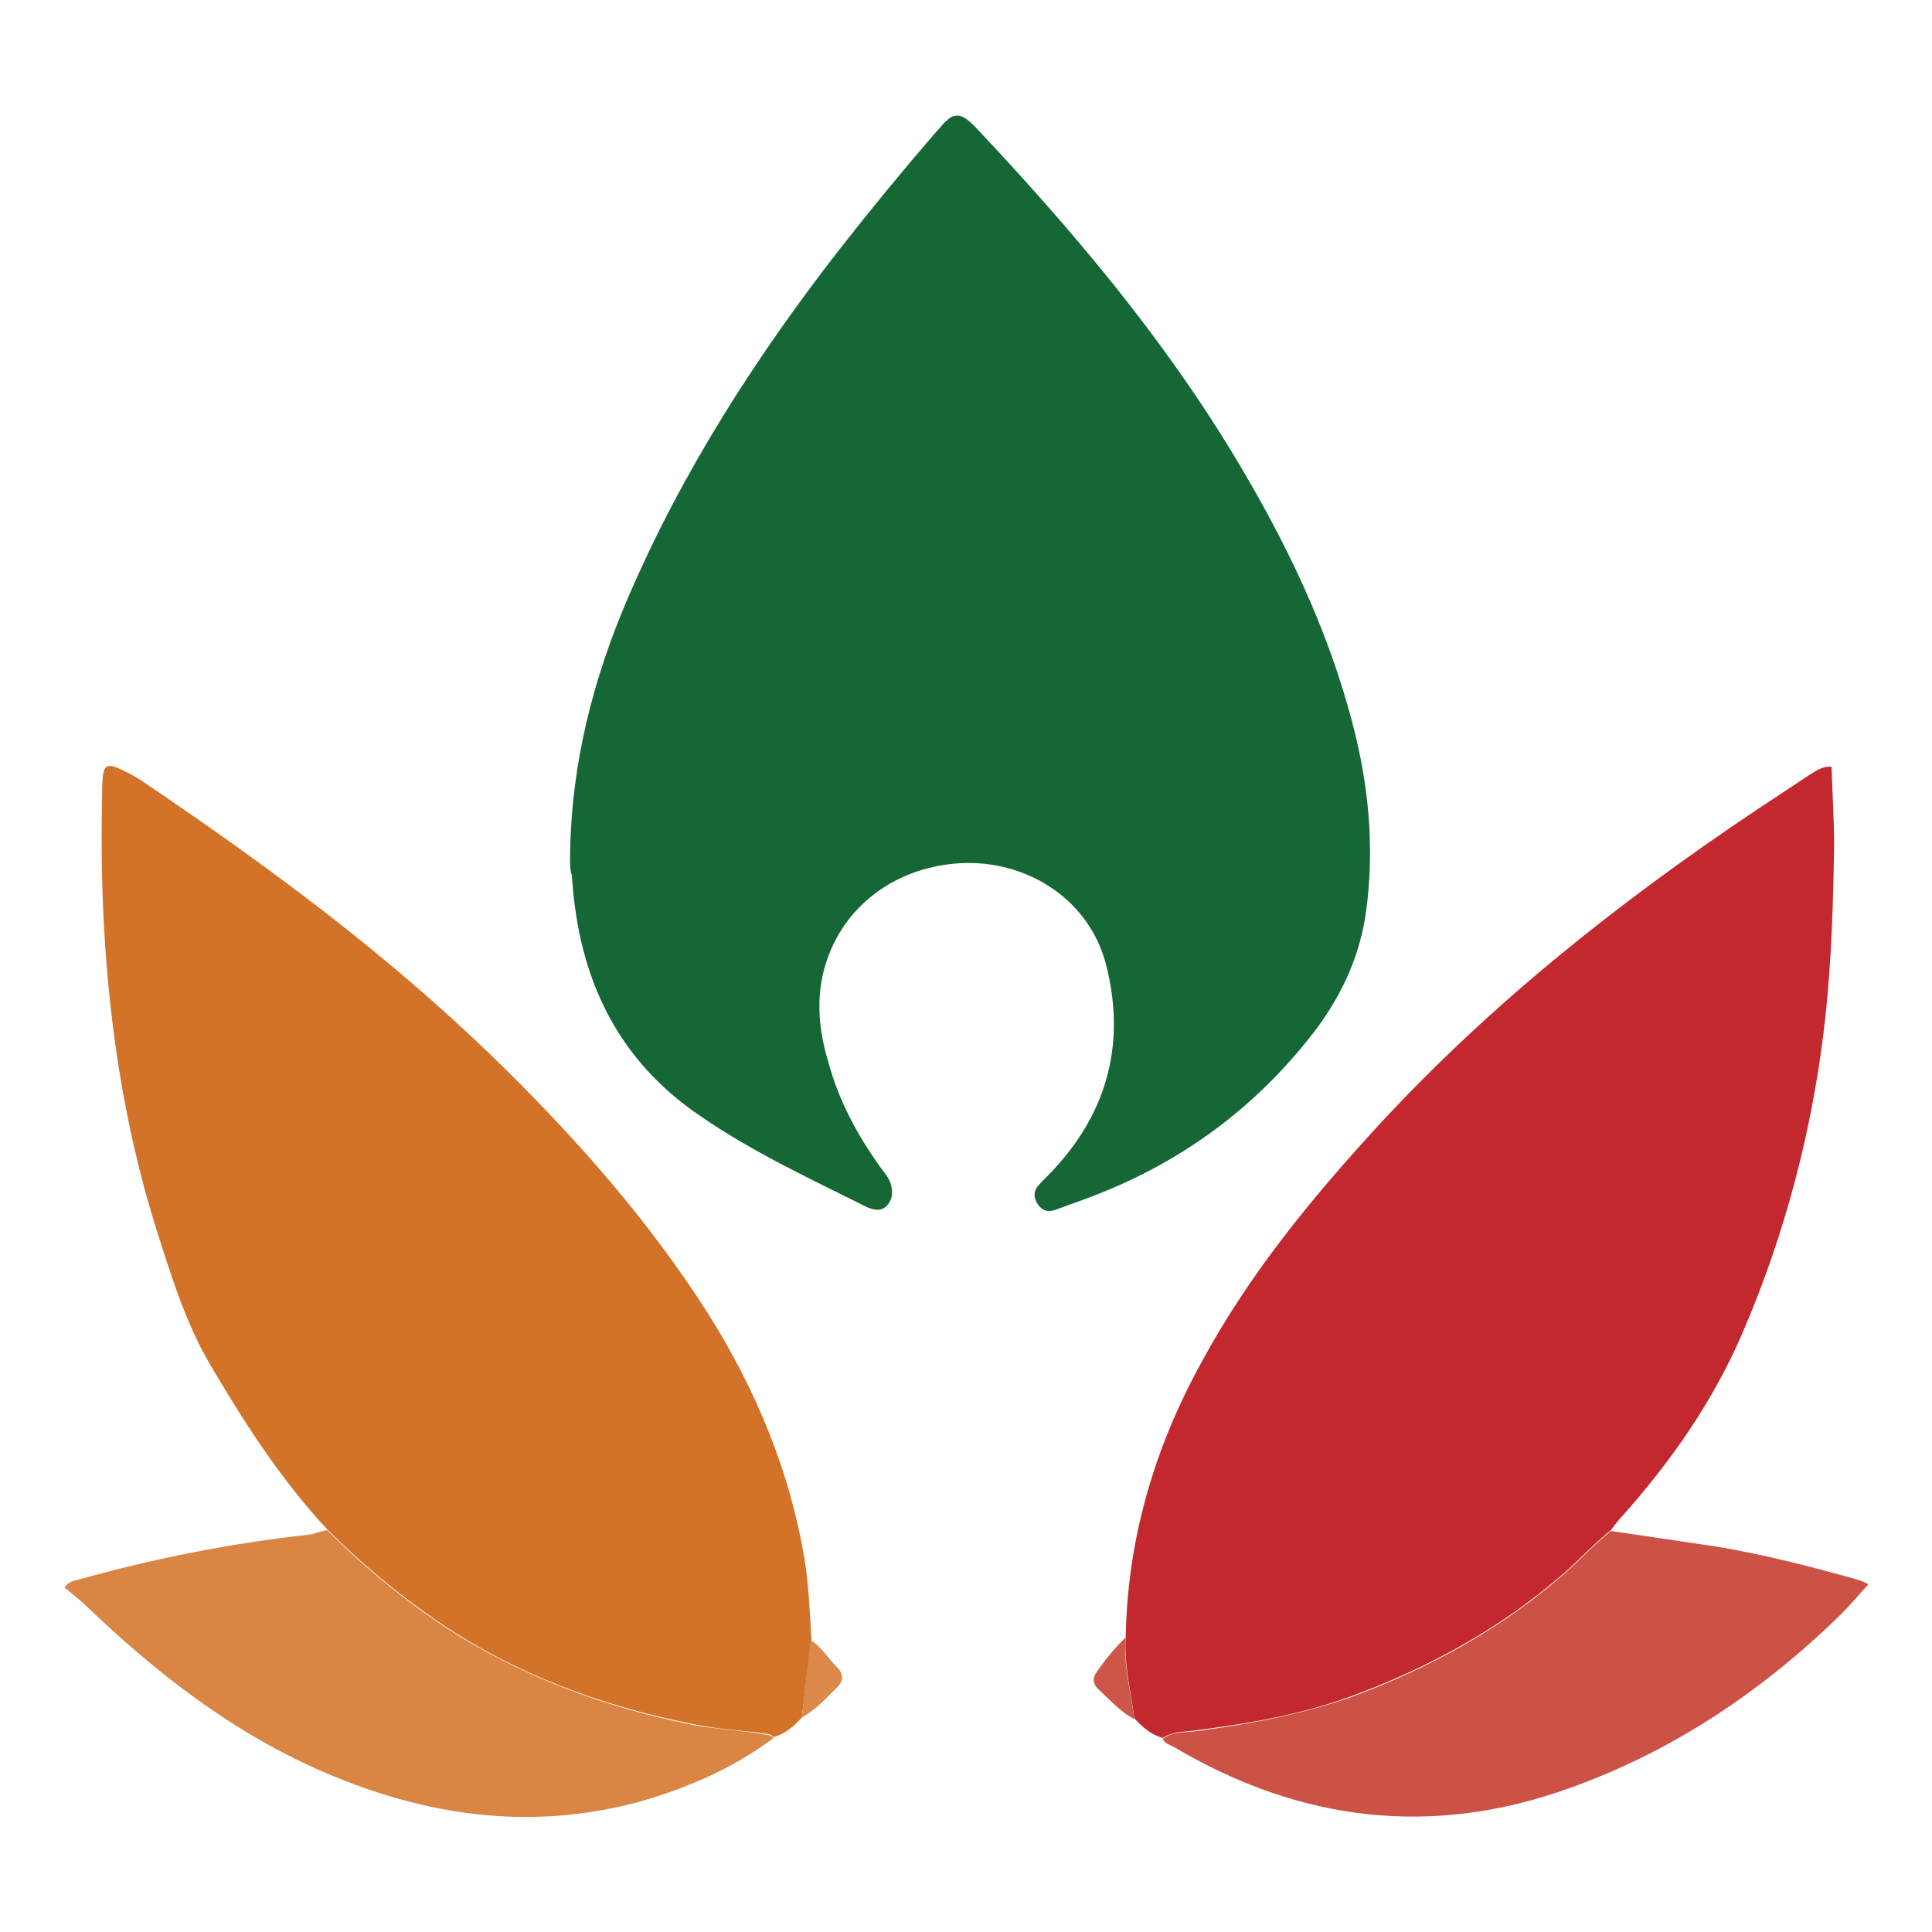
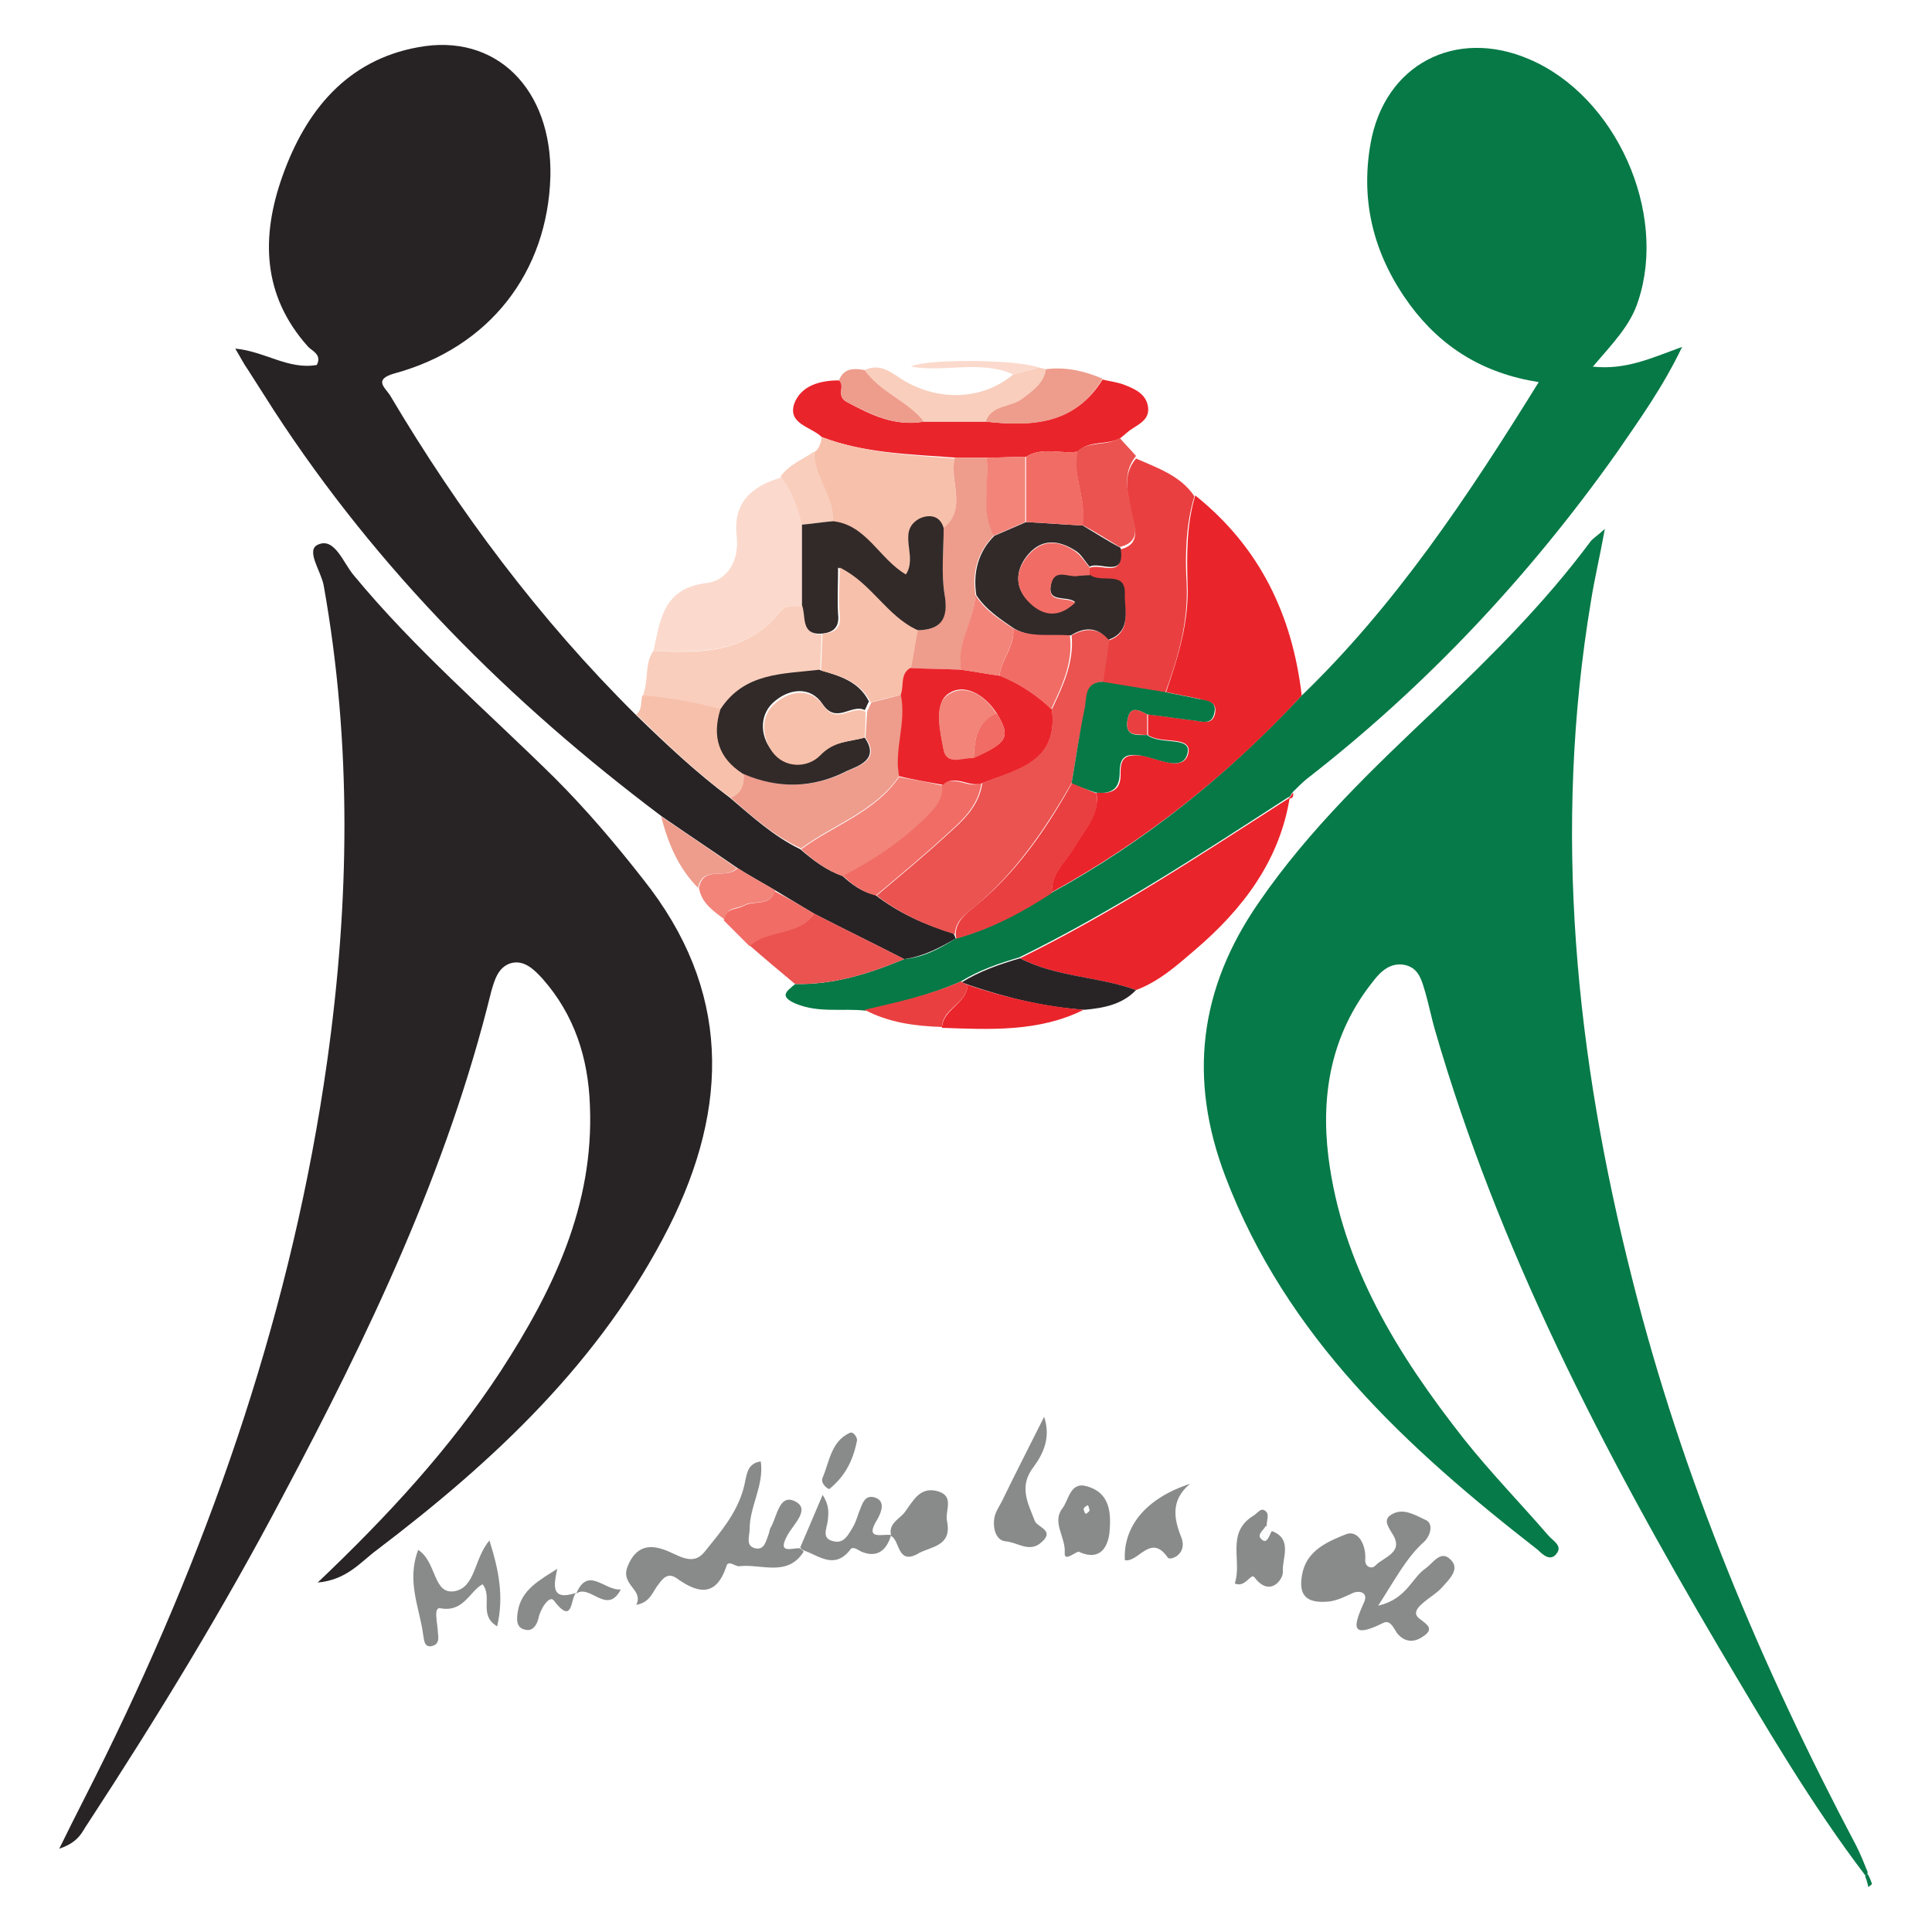
<svg xmlns="http://www.w3.org/2000/svg" version="1.1" id="Layer_1" x="0px" y="0px" viewBox="0 0 225 225" style="enable-background:new 0 0 225 225;" xml:space="preserve">
  <style type="text/css">
- 	.st0{fill:#156736;}
- 	.st1{fill:#C3282E;}
- 	.st2{fill:#D37229;}
- 	.st3{fill:#DA8544;}
- 	.st4{fill:#CB5244;}
- 	.st5{fill:#CC5749;}
- 	.st6{fill:#DB884A;}
+ 	.st0{fill:#282425;}
+ 	.st1{fill:#067A48;}
+ 	.st2{fill:#067946;}
+ 	.st3{fill:#272324;}
+ 	.st4{fill:#EA242B;}
+ 	.st5{fill:#EA3F40;}
+ 	.st6{fill:#FBDACD;}
+ 	.st7{fill:#F7C0AB;}
+ 	.st8{fill:#898A8A;}
+ 	.st9{fill:#F9CEBD;}
+ 	.st10{fill:#EA5350;}
+ 	.st11{fill:#EE9C8C;}
+ 	.st12{fill:#F16C65;}
+ 	.st13{fill:#F28479;}
+ 	.st14{fill:#312A29;}
+ 	.st15{fill:#FCFDFC;}
</style>
  <g>
-     <path class="st0" d="M66.4,99c0.2-10.2,2.7-20,6.7-29.3C79.4,55,88,41.6,97.8,29c3.6-4.6,7.3-9.1,11.1-13.5   c0.5-0.5,0.9-1.1,1.4-1.5c0.7-0.7,1.5-0.7,2.3-0.1c0.4,0.3,0.7,0.6,1,0.9c11.2,11.9,21.7,24.3,30.2,38.4c5.9,9.8,10.8,19.9,13.7,31   c1.9,7.2,2.6,14.5,1.6,21.9c-0.7,5.1-2.7,9.5-5.7,13.6c-7.1,9.4-16.2,16-27.2,20c-1.1,0.4-2.2,0.8-3.3,1.2c-0.9,0.3-1.5,0.1-2-0.6   c-0.5-0.7-0.6-1.5,0-2.2c0.6-0.7,1.3-1.3,1.9-2c6.3-6.8,8.3-14.9,6-23.8c-1.9-7.3-8.7-11.9-16.3-11.8c-8,0.2-14.5,5-16.5,12.3   c-1,3.7-0.6,7.4,0.5,11c1.2,4.4,3.3,8.3,6,12.1c0.5,0.7,1.1,1.3,1.3,2.2c0.2,0.9,0.1,1.7-0.6,2.4c-0.7,0.6-1.4,0.4-2.2,0.1   c-6.6-3.3-13.3-6.4-19.4-10.6c-8.6-5.8-13.2-14-14.6-24.1c-0.2-1.3-0.3-2.6-0.4-3.9C66.3,101,66.4,100,66.4,99z" />
-     <path class="st1" d="M131.1,190.7c0.2-11.4,3.3-22,8.8-32c5.5-10.2,12.8-19.1,20.6-27.6c13.1-14.2,28.1-26.1,44.1-36.8   c2.1-1.4,4.1-2.7,6.2-4.1c0.7-0.4,1.4-1,2.5-0.9c0.1,3.1,0.3,6.1,0.3,9.2c-0.1,6.6-0.3,13.2-1,19.8c-1.4,12.8-4.6,25.2-9.7,37   c-3.4,7.9-8.3,14.9-14,21.3c-0.5,0.5-0.9,1.1-1.3,1.6c-2,1.6-3.8,3.6-5.8,5.3c-7.3,6.3-15.6,10.8-24.6,14.1   c-5.8,2.1-11.7,3.1-17.8,3.9c-1.3,0.2-2.8,0.1-4,0.9c-1.4-0.4-2.4-1.3-3.3-2.3C131.7,197,130.9,193.9,131.1,190.7z" />
-     <path class="st2" d="M93.4,200c-0.9,1-1.9,1.9-3.3,2.3c-0.3-0.3-0.6-0.4-1-0.4c-2.7-0.4-5.5-0.5-8.3-1.1   c-10.7-2.1-20.7-5.8-29.7-11.9c-4.7-3.2-9-6.8-13-10.8c-5.4-5.8-9.7-12.5-13.7-19.3c-2.5-4.3-4.1-9.1-5.6-13.8   c-4-12.1-6-24.5-6.7-37.3c-0.3-5.4-0.3-10.7-0.2-16.1c0.1-2.7,0.4-2.9,2.8-1.7c0.8,0.4,1.5,0.8,2.2,1.3   c14.2,9.6,27.9,19.7,40.3,31.7c9.5,9.2,18.3,19.1,25.4,30.3c5.5,8.8,9.4,18.2,11.1,28.4c0.5,3.1,0.6,6.2,0.8,9.3   C94.1,194.1,93.7,197.1,93.4,200z" />
-     <path class="st3" d="M38.1,178.2c4,4,8.3,7.6,13,10.8c9.1,6.1,19.1,9.8,29.7,11.9c2.7,0.5,5.5,0.6,8.3,1.1c0.4,0.1,0.8,0.1,1,0.4   c-4.8,3.6-10.2,5.9-15.9,7.5c-12.5,3.3-24.5,1.6-36.2-3.4c-10.8-4.6-19.9-11.7-28.3-19.8c-0.7-0.6-1.4-1.2-2.2-1.8   c0.5-0.7,1-0.8,1.5-0.9c8.9-2.5,18-4.3,27.2-5.3C36.9,178.5,37.5,178.3,38.1,178.2z" />
-     <path class="st4" d="M135.4,202.5c1.2-0.9,2.6-0.7,4-0.9c6-0.8,12-1.9,17.8-3.9c9-3.3,17.3-7.8,24.6-14.1c2-1.7,3.8-3.7,5.8-5.3   c4.1,0.6,8.1,1.2,12.2,1.8c5.5,0.9,10.9,2.3,16.3,3.8c0.4,0.1,0.9,0.3,1.5,0.6c-1.1,1.2-2.1,2.4-3.2,3.5   c-9.1,8.9-19.5,15.9-31.5,20.2c-16,5.8-31.4,4-46.1-4.7C136.2,203.2,135.6,203,135.4,202.5z" />
-     <path class="st5" d="M131.1,190.7c-0.3,3.2,0.6,6.3,1,9.5c-1.6-0.8-2.8-2.2-4.1-3.4c-0.8-0.7-0.8-1.4-0.2-2.2   C128.8,193.2,129.9,191.8,131.1,190.7z" />
-     <path class="st6" d="M93.4,200c0.3-3,0.7-6,1-9c1.3,0.8,2.1,2.2,3.2,3.3c0.7,0.8,0.6,1.5-0.1,2.2C96.1,197.9,94.9,199.2,93.4,200z" />
+     <path class="st0" d="M6.9,215.3c2-4.1,3.8-7.5,5.4-10.8c12.6-25.7,21.8-52.5,25.8-80.9c2.6-18.5,2.9-36.9-0.4-55.4   c-0.3-1.7-2.2-4.2-0.6-4.8c1.9-0.8,2.9,2.2,4.1,3.6c7.1,8.6,15.5,15.8,23.4,23.6c3.7,3.7,7.1,7.7,10.3,11.8   c10.2,12.8,10.1,26.4,3,40.5c-7.9,15.6-20.3,27.2-34,37.6c-1.9,1.4-3.5,3.5-6.9,3.8c8.2-7.8,15.4-15.6,21.3-24.6   c6.1-9.4,10.9-19.3,10.4-31c-0.2-5.5-1.8-10.5-5.5-14.7c-1-1.1-2.2-2.3-3.8-1.8c-1.4,0.5-1.8,1.9-2.2,3.3   c-5.1,20.8-14.3,40-24.3,58.8c-6.9,13.1-14.6,25.7-22.7,38.1C9.6,213.2,9.3,214.5,6.9,215.3z" />
+     <path class="st1" d="M217.3,218.5c-6.4-8.4-11.7-17.5-17.1-26.6c-13.5-22.9-25.7-46.4-33.1-72c-0.4-1.4-0.7-2.9-1.1-4.3   c-0.4-1.3-0.7-2.8-2.3-3.2c-1.7-0.4-2.9,0.7-3.8,1.9c-4.8,6-6.1,13-5.2,20.4c1.6,12.7,8.1,23.1,15.8,32.9c3.1,3.9,6.6,7.5,9.8,11.2   c0.5,0.6,1.7,1.2,1,2.1c-0.7,1-1.6,0.2-2.2-0.4c-15.3-11.9-29.3-24.8-36.4-43.5c-4.3-11.3-3.1-21.8,3.9-31.9   c5.9-8.6,13.4-15.7,20.9-22.8c6.3-6,12.5-12.2,17.7-19.2c0.3-0.4,0.7-0.6,1.7-1.5c-0.6,3.3-1.2,5.8-1.6,8.3   c-4.5,26.8-1.8,53.1,4.8,79.1c5.8,23.1,15,45,26.1,66c0.5,1,0.9,2,1.3,3C217.5,218.3,217.4,218.4,217.3,218.5z" />
+     <path class="st2" d="M100.8,117.7c-2.7-0.3-5.4,0.3-8.1-0.8c-2.1-0.9-1-1.5-0.1-2.3c4.5,0.1,8.6-1.2,12.7-2.9   c2.2-0.2,4.1-1.2,6-2.4c4-1.1,7.7-3.1,11.1-5.3c11-6,20.6-13.8,29.1-22.9c11-10.6,19.4-23.2,27.7-36.6c-6.4-1-11.3-4-15-9   c-4.1-5.6-5.8-11.8-4.6-18.7c1.6-9.3,9.9-13.6,18.5-9.9c10.1,4.3,16.1,17.8,12.7,28.1c-0.9,2.9-3,5-5.3,7.7c3.9,0.4,6.8-1,10.4-2.3   c-2.3,4.8-5,8.5-7.6,12.3c-10.2,14.4-22.2,27.2-36.1,38c-0.6,0.5-1.1,1-1.6,1.5c-0.2,0.2-0.3,0.5-0.5,0.7c0,0,0-0.1,0-0.1   c-10.2,6.6-20.4,13.3-31.4,18.7c-2.4,0.7-4.7,1.5-6.8,2.8C108.3,115.9,104.5,116.8,100.8,117.7z" />
+     <path class="st3" d="M111.3,109.3c-1.9,1.1-3.8,2.1-6,2.4c-3.5-1.8-7-3.5-10.5-5.3c-1.5-0.9-3-1.8-4.5-2.7c-1.5-0.9-3-1.7-4.4-2.6   c-2.9-2-5.9-4-8.8-6C59.4,81.8,44,66.4,31.9,47.8c-1-1.6-2-3.1-3-4.7c-0.5-0.7-0.9-1.5-1.5-2.5c3.4,0.3,6.2,2.5,9.5,1.9   c0.6-1.2-0.5-1.6-1-2.1c-5.4-6-5.5-12.9-3-19.9C35.6,12.9,40.4,7,48.7,5.5c9.1-1.7,15.6,4.9,15.4,15C63.8,31.7,57,40.5,45.9,43.5   c-2.4,0.7-1.1,1.6-0.5,2.5c8,13.5,17.4,26.1,28.6,37.2c3.5,3.4,7.1,6.8,11,9.7c2.6,2.2,5.1,4.5,8.2,6c1.5,1.3,3.1,2.5,4.9,3.1   c1.1,1,2.3,1.9,3.8,2.2c2.7,2.1,5.8,3.5,9.1,4.5C111.2,108.9,111.2,109.1,111.3,109.3z" />
+     <path class="st4" d="M151.6,81c-8.5,9.2-18.2,16.9-29.1,22.9c-0.1-2.3,1.7-3.6,2.7-5.4c1.1-2,2.9-3.7,2.5-6.2   c1.8,0.2,2.9-0.3,2.8-2.3c0-1.7,0.5-2.2,2.5-2c1.8,0.3,4.9,2,5.4-0.3c0.4-2.1-3.2-1-4.7-2.1c0-0.8,0-1.6,0-2.4   c1.8,0.2,3.6,0.5,5.4,0.7c0.9,0.1,2.1,0.6,2.4-0.8c0.3-1.5-1-1.4-1.8-1.7c-1.3-0.3-2.6-0.5-3.9-0.8c1.4-4.1,2.7-8.2,2.5-12.7   c-0.1-3.4-0.1-6.9,0.9-10.2C146.7,63.7,150.5,71.6,151.6,81z" />
+     <path class="st4" d="M118.8,111.6c11-5.4,21.1-12.1,31.4-18.7c-1.2,7.4-5.5,13-11,17.7c-2.1,1.8-4.2,3.7-6.9,4.7   C127.8,113.7,123,113.8,118.8,111.6z" />
+     <path class="st5" d="M139.1,57.8c-1,3.3-1.1,6.8-0.9,10.2c0.2,4.5-1,8.6-2.5,12.7c-2.4-0.4-4.9-0.8-7.3-1.2   c0.2-1.6,0.5-3.3,0.7-4.9c2.8-1,1.8-3.6,1.8-5.4c0.1-2.6-2.9-1-4.1-2.1c0-0.3,0-0.6,0-0.9c1.2-0.8,4.2,1.4,3.6-2.2   c2.6-0.6,1.7-2.6,1.4-4.1c-0.4-2.3-1.2-4.5,0.5-6.5C134.8,54.5,137.5,55.4,139.1,57.8z" />
+     <path class="st4" d="M95.7,50.9c-1.2-1.2-4-1.5-3.2-3.9c0.8-2.1,3-2.7,5.2-2.7c0.8,0.6-0.4,1.8,0.9,2.5c2.8,1.5,5.6,2.9,9,2.3   c2.4,0,4.8,0,7.2,0c5.3,0.6,10.4,0.3,13.6-4.9c0.8,0.2,1.7,0.3,2.5,0.6c1.3,0.5,2.6,1.1,2.8,2.6c0.2,1.5-1.1,2-2.1,2.7   c-0.4,0.3-0.7,0.6-1.1,0.9c-1.5,0.9-3.6,0.2-5,1.6c-2,0.3-4.1-0.6-6,0.6c-1.5,0-3,0.1-4.4,0.1c-1.2,0-2.5,0-3.7,0   C106,52.9,100.7,52.8,95.7,50.9z" />
+     <path class="st6" d="M76.1,75.8c0.8-3.6,1.1-7.3,6.2-7.9c2.4-0.3,3.8-2.6,3.5-5.4c-0.5-4,1.8-5.9,5.2-6.9c1.3,1.7,2,3.6,2.5,5.6   c0,3.1,0,6.3,0,9.4c-0.9,0-1.9-0.2-2.5,0.5C87.1,76.1,81.7,76,76.1,75.8z" />
+     <path class="st7" d="M95.7,50.9c5,1.9,10.3,2.1,15.5,2.5c-0.7,2.7,1.5,5.8-1.3,8.2c-0.5-1.8-2.2-1.5-3-1c-2.3,1.5,0,4.3-1.4,6.4   c-3.2-1.8-4.6-5.8-8.5-6.2c0.1-2.9-2.2-5.2-2.2-8.1C95.5,52.2,95.6,51.5,95.7,50.9z" />
+     <path class="st8" d="M160.5,187c3.4-0.8,3.9-3.3,5.6-4.4c0.8-0.6,1.7-2.1,2.8-1c1.2,1.1-0.1,2.3-0.9,3.2c-0.6,0.7-1.5,1.2-2.3,1.9   c-0.6,0.5-1.2,1.2-0.4,1.8c0.9,0.7,1.8,1.2,0.4,2.1c-1,0.7-2.1,0.7-3-0.4c-0.4-0.6-0.8-1.6-1.6-1.2c-4.2,2.1-3.3,0-2.2-2.5   c0.4-1-0.5-1.3-1.3-1c-0.9,0.4-1.6,0.8-2.7,1c-2.8,0.3-3.8-0.7-3.2-3.4c0.6-2.6,3-3.6,5-4.4c1.4-0.6,2.4,1.1,2.3,2.9   c-0.1,0.9,0.8,1.2,1.2,0.7c1-1,3.3-1.5,2-3.6c-0.6-1-1.2-1.8,0-2.4c1.3-0.7,2.7,0.2,3.8,0.7c1,0.4,0.6,1.9-0.2,2.6   C163.8,181.4,162.5,183.9,160.5,187z" />
+     <path class="st9" d="M76.1,75.8c5.5,0.3,11,0.3,14.9-4.7c0.6-0.7,1.6-0.5,2.5-0.5c0.6,1.2-0.2,3.3,2.2,3.3   c-0.1,1.4-0.1,2.9-0.2,4.3c-4.3,0.4-8.8,0.3-11.5,4.6c-3-0.8-6-1.4-9.2-1.6C75.6,79.4,75,77.3,76.1,75.8z" />
+     <path class="st8" d="M93.6,180.7c-1.9,3-4.9,1.4-7.5,1.7c-0.4,0.1-1.3-0.8-1.5,0c-1.2,3.6-3.3,3.2-5.8,1.4c-1-0.7-1.6,0-2.1,0.7   c-0.7,0.8-0.9,2.1-2.6,2.4c0.9-1.8-1.9-2.3-1-4.5c1.5-3.7,4.5-1.8,5.9-1.2c2.3,1,2.8-0.2,3.8-1.4c1.8-2.2,3.5-4.5,4-7.4   c0.2-0.8,0.3-2,1.8-2.2c0.4,2.8-1.3,5.2-1.3,7.9c0,0.8-0.5,1.9,0.6,2.2c1.1,0.3,1.3-0.8,1.6-1.6c0.1-0.2,0.1-0.5,0.2-0.7   c0.8-1.3,1-4,2.8-3.2c2,0.9-0.1,2.7-0.8,4c-1.2,2.2,0.4,1.5,1.4,1.5C93.3,180.4,93.4,180.5,93.6,180.7z" />
+     <path class="st10" d="M94.8,106.4c3.5,1.8,7,3.5,10.5,5.3c-4.1,1.7-8.2,3-12.7,2.9c-1.8-1.5-3.6-3-5.3-4.5   C89.4,108.1,93,109,94.8,106.4z" />
+     <path class="st7" d="M74.8,81c3.1,0.2,6.2,0.8,9.2,1.6c-1,3.1-0.2,5.6,2.6,7.5c0.1,1.3-0.2,2.3-1.5,2.8c-4-2.9-7.5-6.3-11-9.7   C74.8,82.7,74.6,81.8,74.8,81z" />
+     <path class="st0" d="M118.8,111.6c4.2,2.2,9.1,2.1,13.5,3.7c-1.6,1.7-3.8,2.1-6,2.3c-4.6-0.3-9.1-1.4-13.5-2.9   c-0.3-0.1-0.5-0.2-0.8-0.3C114.1,113.1,116.4,112.3,118.8,111.6z" />
+     <path class="st10" d="M125.4,52.6c1.4-1.3,3.5-0.6,5-1.6c0.6,0.7,1.3,1.4,1.9,2.1c-1.7,2.1-0.9,4.3-0.5,6.5   c0.3,1.5,1.2,3.5-1.4,4.1c-1.5-0.9-2.9-1.8-4.4-2.6C126.6,58.3,124.9,55.5,125.4,52.6z" />
+     <path class="st9" d="M114.8,49.1c-2.4,0-4.8,0-7.2,0c-2-2.4-5.2-3.3-6.9-6c1.9-0.9,3.2,0.4,4.7,1.3c4.2,2.4,9.2,2.1,12.6-0.8   c1-0.3,2-0.5,3-0.8c0.3,0.1,0.5,0.1,0.8,0.2c-0.2,1.7-1.5,2.5-2.7,3.4C117.8,47.5,115.6,47.1,114.8,49.1z" />
+     <path class="st8" d="M57,179.4c1.1,3.5,1.7,6.5,0.9,10c-2.2-1.3-0.5-3.4-1.7-4.9c-1.5,0.8-2.2,3.3-4.9,2.8   c-0.9-0.2-0.3,1.9-0.3,2.9c0.1,0.7,0.1,1.3-0.7,1.5c-0.9,0.2-0.9-0.7-1-1.2c-0.4-3.2-2-6.3-0.6-10c2.2,1.4,1.7,5.3,4.3,4.8   C55.4,184.8,55.2,181.5,57,179.4z" />
+     <path class="st11" d="M114.8,49.1c0.7-2,2.9-1.6,4.3-2.7c1.2-0.9,2.5-1.8,2.7-3.4c2.3-0.3,4.5,0.2,6.6,1.1   C125.2,49.5,120.2,49.7,114.8,49.1z" />
+     <path class="st4" d="M112.7,114.7c4.4,1.5,8.9,2.5,13.5,2.9c-5.2,2.6-10.9,2.3-16.5,2.1C109.8,117.5,112.6,116.9,112.7,114.7z" />
+     <path class="st8" d="M138.6,172.8c-2.3,1.9-1.9,4.1-1,6.3c0.7,1.9-1.3,2.7-1.6,2.3c-2-2.9-3.4,0.6-5,0.3   C130.8,177.8,133.4,174.5,138.6,172.8z" />
+     <path class="st8" d="M121.6,165c0.8,2.4-0.1,4.3-1.2,5.8c-1.8,2.3-0.7,4.2,0.1,6.3c0.3,0.8,2.4,1.1,0.8,2.5c-1.4,1.3-2.8,0-4.2-0.1   c-1.1-0.1-1.5-1.5-1.3-2.7c0.1-0.7,0.6-1.4,0.9-2C118.3,171.5,120,168.2,121.6,165z" />
+     <path class="st8" d="M93.2,180.2c0.8-1.9,1.6-3.7,2.6-6.1c0.8,1.2,0.7,2.1,0.6,3c-0.1,0.9-0.8,2.1,0.7,2.4c1.2,0.3,1.7-0.8,2.2-1.6   c0.3-0.5,0.5-1.1,0.7-1.7c0.4-0.9,0.6-2.2,1.9-1.8c1.2,0.4,0.8,1.6,0.3,2.5c-1.7,2.7,0.8,1.6,1.7,1.9l-0.1-0.1   c-0.5,1.8-1.6,2.8-3.5,2c-0.4-0.2-1-0.7-1.3-0.2c-1.8,2.3-3.6,0.7-5.3,0.1C93.4,180.5,93.3,180.4,93.2,180.2z" />
+     <path class="st8" d="M148.1,178.3c2.5,0.9,1.2,3.2,1.3,4.7c0.1,0.9-1.5,3.1-3.3,0.7c-0.4-0.6-1.1,1.3-2.3,0.7   c0.9-2.6-1.1-5.9,2.2-7.9c0.5-0.3,0.9-1.1,1.5-0.4c0.3,0.3,0,1.1,0,1.7c-0.2,0.5-1.2,1.1-0.4,1.6   C147.6,179.7,147.8,178.8,148.1,178.3z" />
+     <path class="st8" d="M103.8,178.9c-0.4-1.4,0.8-1.9,1.5-2.7c1-1.3,1.8-3.2,4-2.5c1.9,0.6,0.7,2.3,1,3.5c0.6,3-2.1,2.9-3.5,3.8   C104.5,182.2,104.8,179.4,103.8,178.9C103.7,178.8,103.8,178.9,103.8,178.9z" />
+     <path class="st12" d="M94.8,106.4c-1.8,2.7-5.4,1.8-7.5,3.8c-1-1-2-2-3-3c0.1-1.5,1.4-1.2,2.3-1.7c1.2-0.7,3.1,0.1,3.6-1.7   C91.8,104.6,93.3,105.5,94.8,106.4z" />
+     <path class="st8" d="M125.6,180.7c-0.6,0.2-1.7,1.2-1.6,0.1c0.1-1.8-1.5-3.5-0.3-5.1c0.8-1,0.9-3.2,2.9-2.6   c2.8,0.8,2.8,3.3,2.6,5.5C128.9,180.7,127.7,181.7,125.6,180.7z M126.7,175.3c-0.1,0.1-0.4,0.2-0.4,0.4c0,0.2,0.1,0.4,0.2,0.6   c0.1-0.1,0.3-0.2,0.4-0.4C126.8,175.7,126.7,175.5,126.7,175.3z" />
+     <path class="st11" d="M100.7,43.1c1.8,2.6,5,3.6,6.9,6c-3.3,0.6-6.1-0.8-9-2.3c-1.3-0.7-0.1-1.9-0.9-2.5   C98.3,42.8,99.5,42.9,100.7,43.1z" />
+     <path class="st13" d="M90.3,103.7c-0.6,1.9-2.5,1.1-3.6,1.7c-0.9,0.5-2.2,0.2-2.3,1.7c-1.3-1-2.7-1.9-3-3.7   c0.5-2.7,3.3-0.9,4.5-2.3C87.3,102,88.8,102.8,90.3,103.7z" />
+     <path class="st5" d="M112.7,114.7c-0.1,2.2-2.9,2.7-3,4.9c-3.1-0.1-6.2-0.5-9-2c3.8-0.9,7.6-1.7,11.2-3.3   C112.2,114.5,112.5,114.6,112.7,114.7z" />
+     <path class="st9" d="M94.8,52.6c0,2.9,2.4,5.2,2.2,8.1c-1.2,0.1-2.4,0.3-3.6,0.4c-0.5-2-1.2-4-2.5-5.6   C91.9,54.1,93.5,53.5,94.8,52.6z" />
+     <path class="st11" d="M85.8,101.1c-1.2,1.4-4-0.4-4.5,2.3c-2.3-2.3-3.5-5.2-4.3-8.3C80,97.1,82.9,99.1,85.8,101.1z" />
+     <path class="st8" d="M67.1,185.5c-0.7,0.6-0.3,3.9-2.6,0.9c-0.5-0.7-1.6,1-1.8,2.1c-0.2,0.8-0.7,1.5-1.5,1.3   c-1.2-0.2-1-1.4-0.9-2.1c0.4-2.6,2.6-3.7,4.6-5C64.5,184.6,64.1,186.5,67.1,185.5L67.1,185.5z" />
+     <path class="st8" d="M99.8,167.8c-0.5,2.5-1.5,4.2-3.2,5.6c-0.1,0.1-1.1-0.6-0.8-1.3c0.8-1.9,1-4.2,3.1-5.2   C99.4,166.6,99.9,167.5,99.8,167.8z" />
+     <path class="st6" d="M121,42.8c-1,0.3-2,0.5-3,0.8c-3.9-1.7-8-0.2-11.9-0.9C107.5,41.8,118.2,41.8,121,42.8z" />
+     <path class="st8" d="M67.1,185.6c1.4-3.3,3.3-0.3,5.2-0.5C70.7,188.2,68.7,184.4,67.1,185.6C67.1,185.5,67.1,185.6,67.1,185.6z" />
+     <path class="st1" d="M217.5,218.2c0.2,0.4,0.4,0.8,0.5,1.2c0,0.1-0.3,0.2-0.4,0.4c-0.1-0.4-0.2-0.9-0.4-1.3   C217.4,218.4,217.5,218.3,217.5,218.2z" />
+     <path class="st4" d="M150.1,93c0.2-0.2,0.3-0.5,0.5-0.7C150.6,92.6,150.7,93,150.1,93z" />
+     <path class="st5" d="M127.7,92.4c0.4,2.6-1.4,4.3-2.5,6.2c-1,1.7-2.8,3.1-2.7,5.4c-3.5,2.3-7.1,4.2-11.1,5.3   c-0.1-0.2-0.1-0.4-0.1-0.6c0.1-1.5,1.2-2.3,2.3-3.2c4.8-3.9,8.3-9,11.3-14.4C125.7,91.6,126.7,92,127.7,92.4z" />
+     <path class="st10" d="M124.8,91.2c-3.1,5.4-6.5,10.4-11.3,14.4c-1.1,0.9-2.2,1.6-2.3,3.2c-3.3-1-6.4-2.4-9.1-4.5   c2.7-2.3,5.4-4.5,8-6.9c1.9-1.7,3.9-3.4,4.3-6.2c4-1.6,8.9-2.5,8.1-8.6c1.3-2.7,2.6-5.5,2.3-8.6c1.6-0.9,3.1-0.9,4.4,0.5   c-0.2,1.6-0.5,3.3-0.7,4.9c-2.2,0.1-1.9,1.9-2.1,3.2C125.7,85.5,125.3,88.3,124.8,91.2z" />
+     <path class="st11" d="M85.1,92.9c1.3-0.5,1.6-1.6,1.5-2.8c4.1,1.8,8.2,1.7,12.1-0.3c1.3-0.6,3.9-1.3,2.1-3.9c0.1-1,0.1-2.1,0.2-3.1   c0.2-0.3,0.3-0.7,0.5-1c1.2-0.3,2.4-0.6,3.5-0.9c0.8,3.2-0.8,6.3-0.3,9.5c-2.8,4.1-7.6,5.6-11.4,8.4C90.2,97.4,87.6,95.1,85.1,92.9   z" />
+     <path class="st13" d="M93.3,98.9c3.8-2.8,8.6-4.3,11.4-8.4c1.7,0.3,3.4,0.6,5.1,1c0.2,1.5-0.7,2.5-1.6,3.5c-2.8,3-6.3,5.1-9.9,7.1   C96.3,101.4,94.7,100.2,93.3,98.9z" />
+     <path class="st12" d="M98.2,102c3.6-1.9,7-4.1,9.9-7.1c1-1,1.8-2,1.6-3.5c1.5-1.2,3.1,0.5,4.6-0.2c-0.4,2.8-2.4,4.5-4.3,6.2   c-2.6,2.4-5.3,4.6-8,6.9C100.5,103.9,99.3,103.1,98.2,102z" />
+     <path class="st2" d="M124.8,91.2c0.5-2.9,0.9-5.7,1.5-8.6c0.3-1.3-0.1-3.1,2.1-3.2c2.4,0.4,4.9,0.8,7.3,1.2   c1.3,0.3,2.6,0.5,3.9,0.8c0.9,0.2,2.2,0.2,1.8,1.7c-0.3,1.4-1.5,0.9-2.4,0.8c-1.8-0.2-3.6-0.5-5.4-0.7c-1-0.5-2-1.1-2.3,0.7   c-0.3,1.9,1.1,1.7,2.3,1.7c1.5,1.2,5.2,0.1,4.7,2.1c-0.5,2.3-3.5,0.6-5.4,0.3c-1.9-0.3-2.5,0.2-2.5,2c0,2-1.1,2.5-2.8,2.3   C126.7,92,125.7,91.6,124.8,91.2z" />
+     <path class="st5" d="M133.6,85.6c-1.2-0.1-2.6,0.2-2.3-1.7c0.3-1.8,1.3-1.2,2.3-0.7C133.6,84,133.6,84.8,133.6,85.6z" />
+     <path class="st14" d="M129.1,74.5c-1.3-1.5-2.8-1.5-4.4-0.5c-2.2-0.1-4.5,0.4-6.6-0.8c-1.6-1.1-3.3-2.2-4.4-3.9   c-0.4-2.6,0.2-5,2.1-6.9c1.2-0.5,2.5-1.1,3.7-1.6c2.2,0.1,4.4,0.3,6.6,0.4c1.5,0.9,2.9,1.8,4.4,2.6c0.6,3.7-2.4,1.5-3.6,2.2   c-0.6-0.7-1-1.5-1.7-1.9c-1.9-1.2-3.8-1.4-5.4,0.4c-1.5,1.7-1.7,3.8-0.1,5.4c1.6,1.7,3.5,2.1,5.5,0.2c-1-0.8-3.3,0.2-2.8-2.1   c0.4-1.9,1.9-1,3-1c0.5,0,1,0,1.5-0.1c1.2,1.1,4.1-0.5,4.1,2.1C130.9,70.9,131.9,73.5,129.1,74.5z" />
+     <path class="st12" d="M126.9,67c-0.5,0-1,0-1.5,0.1c-1.1,0.1-2.6-0.9-3,1c-0.5,2.3,1.8,1.3,2.8,2.1c-2,1.9-3.9,1.5-5.5-0.2   c-1.6-1.7-1.4-3.7,0.1-5.4c1.6-1.8,3.5-1.7,5.4-0.4c0.7,0.5,1.2,1.3,1.7,1.9C126.9,66.4,126.9,66.7,126.9,67z" />
+     <path class="st11" d="M115.7,62.4c-1.9,2-2.5,4.3-2.1,6.9c-0.2,3-2.1,5.6-1.7,8.7c-2-0.1-4-0.1-6-0.2c0.3-1.5,0.5-3,0.8-4.4   c2.9,0,3.7-1.3,3.3-4.2c-0.4-2.5-0.1-5.2-0.1-7.7c2.8-2.3,0.6-5.5,1.3-8.2c1.2,0,2.5,0,3.7,0C115.2,56.3,114.3,59.5,115.7,62.4z" />
+     <path class="st12" d="M126.1,61.2c-2.2-0.1-4.4-0.3-6.6-0.4c0-2.5,0-5.1,0-7.6c1.9-1.2,4-0.3,6-0.6   C124.9,55.5,126.6,58.3,126.1,61.2z" />
+     <path class="st13" d="M119.4,53.2c0,2.5,0,5.1,0,7.6c-1.2,0.5-2.5,1.1-3.7,1.6c-1.5-2.9-0.5-6.1-0.8-9.1   C116.4,53.3,117.9,53.2,119.4,53.2z" />
+     <path class="st14" d="M109.9,61.5c0,2.6-0.3,5.2,0.1,7.7c0.5,2.9-0.4,4.2-3.3,4.2c-3.5-1.7-5.3-5.6-9.1-7.3c0,2-0.1,3.7,0,5.4   c0.2,1.6-0.6,2.2-2,2.3c-2.4,0.1-1.7-2.1-2.2-3.3c0-3.1,0-6.3,0-9.4c1.2-0.1,2.4-0.3,3.6-0.4c3.9,0.4,5.4,4.4,8.5,6.2   c1.4-2.1-1-4.9,1.4-6.4C107.7,60,109.4,59.7,109.9,61.5z" />
+     <path class="st14" d="M100.7,85.9c1.8,2.6-0.8,3.3-2.1,3.9c-3.9,2-8,2.1-12.1,0.3c-2.8-1.8-3.6-4.3-2.6-7.5   c2.8-4.3,7.3-4.1,11.5-4.6c2.3,0.7,4.6,1.3,5.8,3.7c-0.2,0.3-0.3,0.7-0.5,1c-1.5-0.8-3.3,1.7-4.9-0.7c-1.4-2.1-3.8-1.8-5.5-0.4   c-1.9,1.5-1.8,4-0.5,5.7c1.4,2,4.1,2,5.6,0.5C97.1,86.3,98.9,86.4,100.7,85.9z" />
+     <path class="st7" d="M101.4,81.8c-1.2-2.4-3.5-3.1-5.8-3.7c0.1-1.4,0.1-2.9,0.2-4.3c1.5-0.1,2.2-0.7,2-2.3c-0.2-1.7,0-3.4,0-5.4   c3.7,1.8,5.5,5.7,9.1,7.3c-0.3,1.5-0.5,3-0.8,4.4c-1.2,0.7-0.7,2.1-1.1,3.1C103.7,81.2,102.5,81.5,101.4,81.8z" />
+     <path class="st15" d="M148.1,178.3c-0.3,0.5-0.5,1.4-1.1,1c-0.8-0.5,0.2-1.1,0.4-1.6C147.6,177.9,147.9,178.1,148.1,178.3z" />
+     <path class="st15" d="M126.7,175.3c0.1,0.2,0.2,0.4,0.1,0.6c0,0.1-0.2,0.2-0.4,0.4c-0.1-0.2-0.2-0.4-0.2-0.6   C126.3,175.5,126.5,175.4,126.7,175.3z" />
+     <path class="st4" d="M104.9,80.9c0.4-1-0.1-2.4,1.1-3.1c2,0.1,4,0.1,6,0.2c1.5,0.2,3,0.5,4.5,0.7c2.2,0.9,4.2,2.2,6,3.9   c0.8,6.1-4,7-8.1,8.6c-1.5,0.6-3.1-1.1-4.6,0.2c-1.7-0.3-3.4-0.6-5.1-1C104.1,87.3,105.6,84.1,104.9,80.9z M116.1,83.1   c-1.4-2.2-3.9-3.7-5.8-2.2c-1.5,1.2-0.8,4.3-0.4,6.4c0.4,1.9,2.2,0.8,3.5,0.9C117.4,86.5,117.7,85.8,116.1,83.1z" />
+     <path class="st12" d="M122.4,82.6c-1.7-1.7-3.7-3-6-3.9c0.2-1.9,1.8-3.4,1.6-5.5c2.1,1.1,4.4,0.6,6.6,0.8   C125,77.1,123.7,79.9,122.4,82.6z" />
+     <path class="st7" d="M100.7,85.9c-1.8,0.5-3.6,0.4-5.2,2.1c-1.5,1.5-4.2,1.5-5.6-0.5c-1.2-1.8-1.4-4.2,0.5-5.7   c1.7-1.4,4.1-1.7,5.5,0.4c1.6,2.3,3.4-0.2,4.9,0.7C100.8,83.8,100.8,84.9,100.7,85.9z" />
+     <path class="st13" d="M118,73.2c0.2,2-1.4,3.6-1.6,5.5c-1.5-0.2-3-0.5-4.5-0.7c-0.5-3.1,1.5-5.7,1.7-8.7   C114.7,71.1,116.4,72.1,118,73.2z" />
+     <path class="st13" d="M113.4,88.3c-1.2-0.1-3.1,0.9-3.5-0.9c-0.4-2.1-1.2-5.2,0.4-6.4c2-1.5,4.4-0.1,5.8,2.2   C113.7,84.1,113.5,86.1,113.4,88.3z" />
+     <path class="st12" d="M113.4,88.3c0.1-2.2,0.3-4.2,2.7-5.2C117.7,85.8,117.4,86.5,113.4,88.3z" />
  </g>
</svg>
